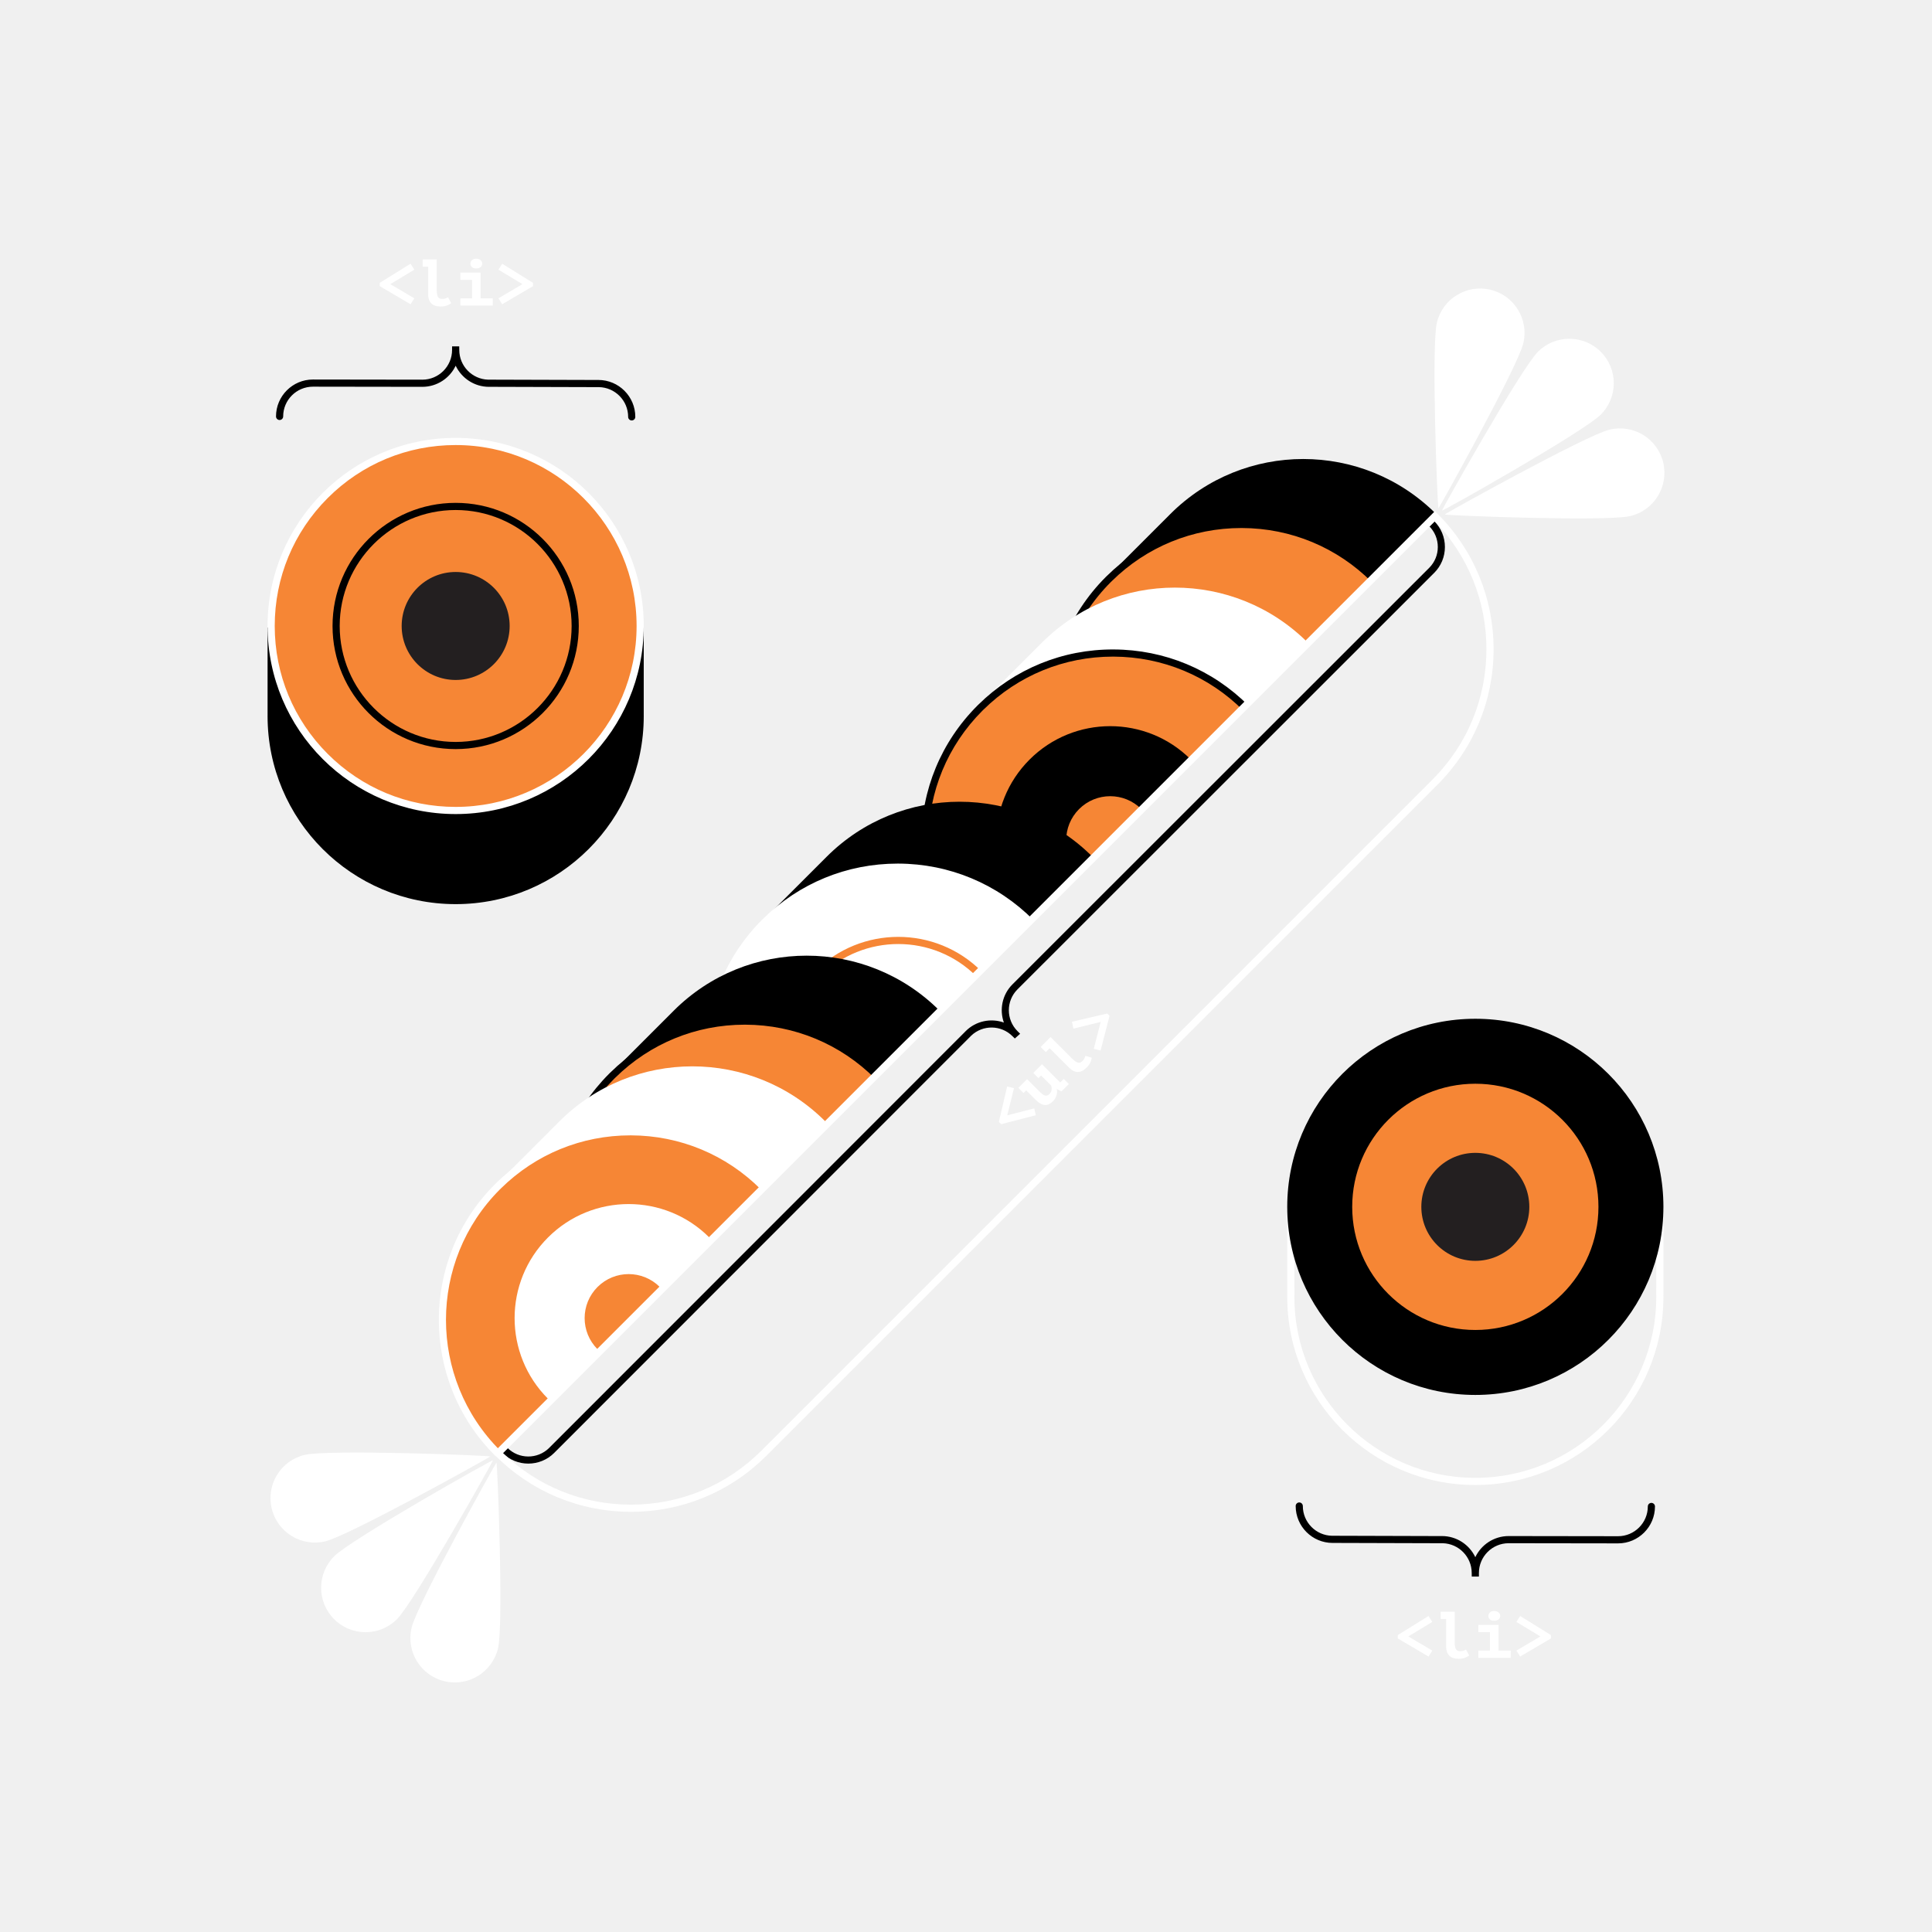
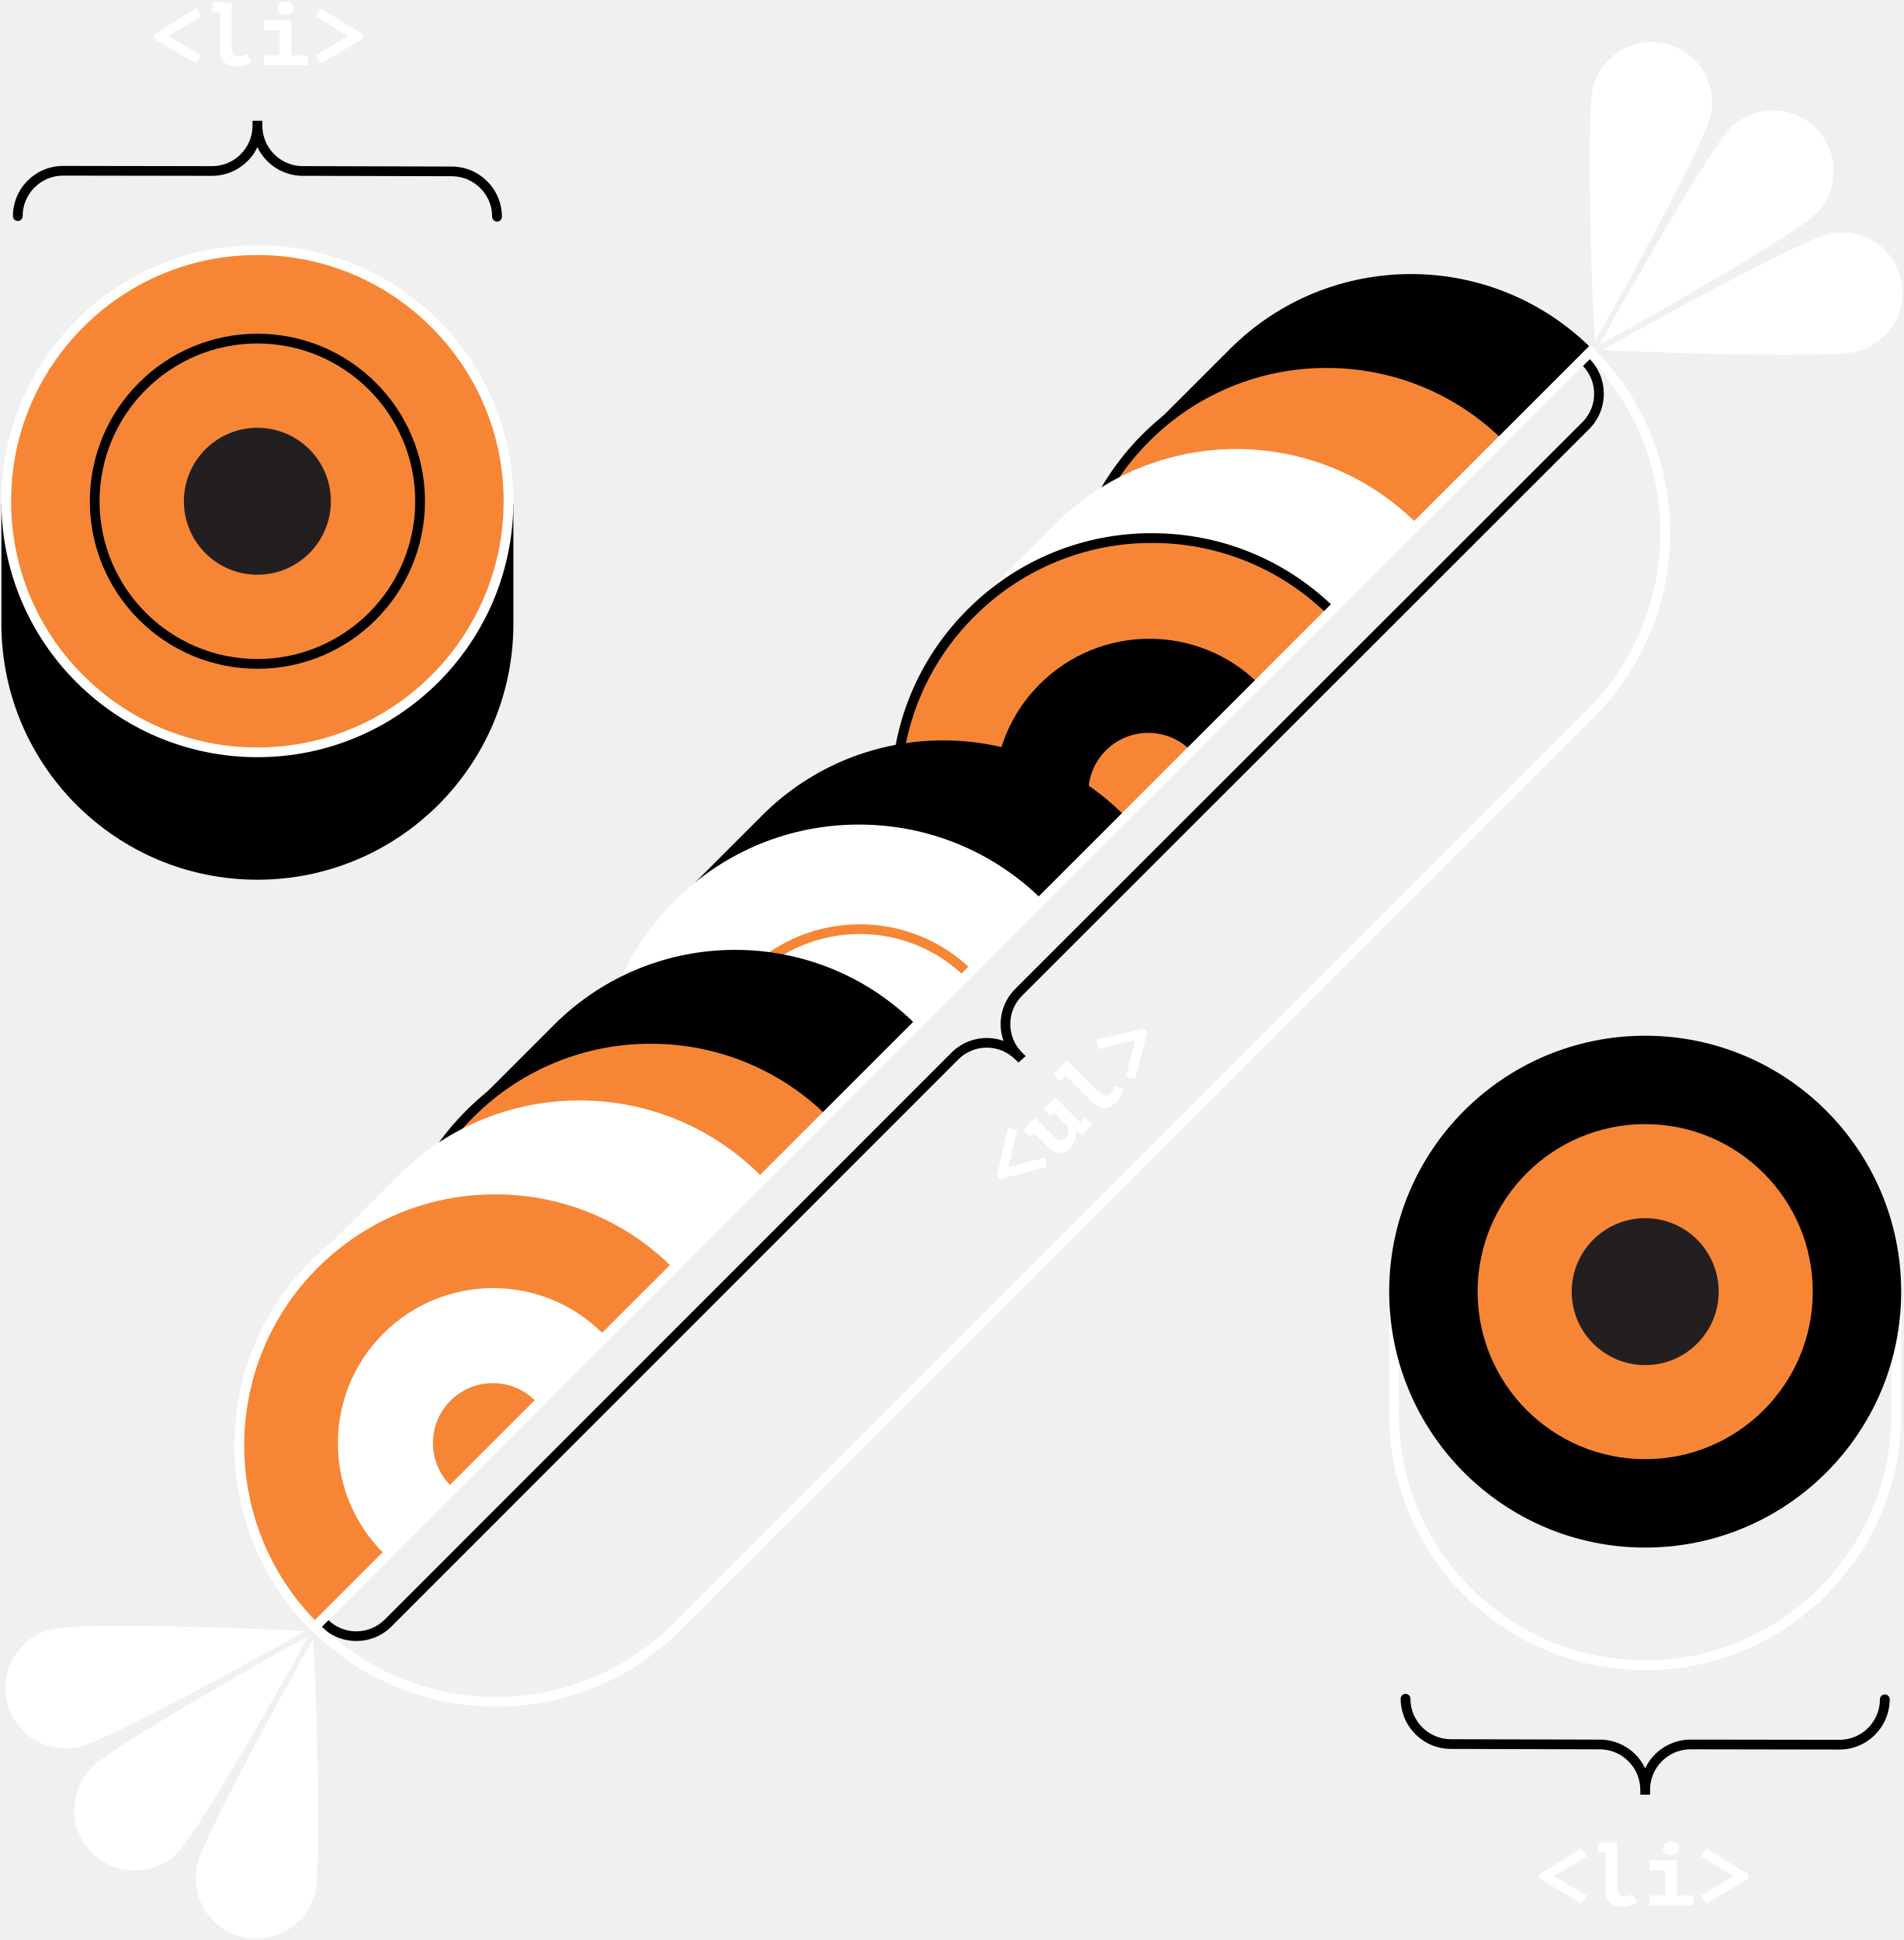
- <svg xmlns="http://www.w3.org/2000/svg" width="1080" height="1080">
-   <path d="M295.335 818.161c-5.241 0-10.48-1.994-14.47-5.984l2.805-2.805c6.378 6.376 16.725 6.432 23.169.158l.168-.174 232.118-232.233.691-.708c5.764-5.764 14.142-7.363 21.354-4.801-2.563-7.214-.964-15.59 4.8-21.353L799.131 317.22a16.386 16.386 0 004.614-11.442c0-4.407-1.716-8.549-4.831-11.664l2.805-2.806a20.328 20.328 0 015.993 14.47c0 5.466-2.13 10.605-5.995 14.47l-.243.235-232.7 232.584c-6.431 6.431-6.431 16.896 0 23.329l1.482 1.482-2.96 2.649-1.346-1.311c-6.324-6.322-16.55-6.429-23.005-.313l-.322.33L310.04 811.934l-.235.243c-3.99 3.989-9.231 5.984-14.47 5.984zM767.266 322.984l35.601-35.601c-41.061-41.062-107.633-41.062-148.693-.001-.197.198-.389.401-.584.6l-.004-.003-34.406 34.406.004.003c41.106-40.457 107.223-40.263 148.082.596z" />
-   <path fill="#F68635" d="M768.242 323.96c-40.86-40.859-106.977-41.054-148.084-.595-.202.199-.408.394-.609.594-41.06 41.061-41.061 107.633.001 148.693" />
-   <path d="M618.136 474.066c-41.775-41.774-41.775-109.746-.001-151.521l.619-.604c20.173-19.854 46.844-30.773 75.141-30.773l.405.001c28.465.104 55.227 11.248 75.356 31.377l-2.828 2.828c-19.378-19.377-45.141-30.105-72.543-30.206h-.39c-27.243 0-52.915 10.51-72.334 29.623l-.602.586c-40.212 40.212-40.211 105.647.004 145.862l-2.827 2.827z" />
-   <path fill="#FFF" d="M695.503 394.869l35.6-35.601c-41.061-41.061-107.633-41.06-148.694.002-.198.197-.388.4-.585.601l-.004-.004-34.405 34.405.004.004c41.107-40.46 107.225-40.265 148.084.593z" />
-   <path fill="#F68635" d="M696.479 395.846c-40.859-40.859-106.976-41.054-148.085-.594-.202.2-.407.392-.609.595-41.061 41.06-41.061 107.632 0 148.692" />
-   <path d="M546.37 545.953c-20.236-20.236-31.382-47.142-31.382-75.761s11.146-55.524 31.382-75.76c.118-.119.241-.238.364-.357l.252-.245c20.273-19.953 47.096-30.913 75.551-30.777 28.465.104 55.227 11.248 75.355 31.377l-2.828 2.828c-19.378-19.377-45.141-30.105-72.542-30.206l-.39-.001c-27.243 0-52.916 10.511-72.336 29.624l-.595.58c-19.484 19.484-30.214 45.385-30.214 72.935 0 27.55 10.729 53.452 30.21 72.933l-2.827 2.83z" />
-   <path d="M603.715 487.563c-.167-.157-.337-.312-.5-.476-9.61-9.61-9.61-25.19-.001-34.8 9.609-9.61 25.19-9.61 34.801 0 .164.163.317.334.476.5l27.688-27.689c-.162-.163-.319-.33-.482-.493-24.898-24.898-65.266-24.898-90.165 0-24.897 24.898-24.898 65.267.001 90.165.162.163.329.32.494.481l27.688-27.688z" />
-   <path d="M575.15 514.57l35.6-35.6c-41.061-41.061-107.632-41.062-148.692 0-.198.198-.39.401-.585.6l-.003-.003-34.406 34.405.003.004c41.107-40.458 107.224-40.265 148.083.594z" />
-   <path fill="#FFF" d="M576.126 515.547c-40.859-40.859-106.977-41.053-148.084-.595-.202.2-.408.394-.609.595-41.06 41.059-41.061 107.631 0 148.693" />
-   <path fill="#FFF" d="M426.019 665.654c-41.774-41.776-41.774-109.748 0-151.521l.616-.602c20.176-19.857 46.848-30.776 75.145-30.776h.405c28.465.105 55.227 11.248 75.355 31.377l-2.828 2.828c-19.378-19.377-45.141-30.104-72.542-30.206h-.391c-27.242 0-52.915 10.51-72.334 29.623l-.599.583c-40.215 40.214-40.215 105.648 0 145.865l-2.827 2.829z" />
-   <path fill="#F68635" d="M483.866 608.776l-.139-.13a14.73 14.73 0 01-.405-.387c-5.026-5.026-7.794-11.708-7.794-18.815 0-7.106 2.769-13.788 7.794-18.813 10.373-10.374 27.255-10.378 37.63-.002.131.131.256.265.381.399l.136.146-2.912 2.742-.155-.167c-.092-.098-.182-.196-.277-.292-8.817-8.814-23.16-8.812-31.974.002a22.455 22.455 0 00-6.622 15.985 22.462 22.462 0 006.622 15.987c.099.099.2.191.301.286l.157.146-2.743 2.913z" />
-   <path fill="#F68635" d="M456.161 636.447l-.513-.497c-25.647-25.647-25.647-67.364-.009-93.003 25.639-25.638 67.355-25.638 92.994 0l.491.503-2.846 2.811-.478-.489c-24.076-24.075-63.256-24.073-87.334.004-11.664 11.664-18.088 27.173-18.088 43.669s6.424 32.005 18.088 43.669l.471.455-2.776 2.878z" />
-   <g>
-     <path d="M489.672 600.619l35.601-35.602c-41.062-41.061-107.634-41.06-148.694 0-.199.199-.389.402-.586.602l-.003-.004-34.405 34.404.003.004c41.107-40.457 107.224-40.263 148.084.596z" />
-     <path fill="#F68635" d="M490.647 601.594c-40.859-40.859-106.977-41.053-148.084-.594-.203.199-.409.393-.611.596-41.059 41.059-41.06 107.631.002 148.691" />
-     <path d="M340.54 751.701c-20.237-20.236-31.382-47.142-31.382-75.761 0-28.618 11.144-55.523 31.38-75.759.129-.13.264-.26.398-.39l.227-.22c20.169-19.851 46.841-30.771 75.139-30.771l.404.001c28.465.104 55.227 11.248 75.355 31.377l-2.828 2.828c-19.378-19.378-45.141-30.104-72.542-30.205l-.39-.001c-27.243 0-52.916 10.511-72.335 29.624l-.597.581c-19.484 19.483-30.212 45.384-30.212 72.934 0 27.551 10.729 53.452 30.21 72.933l-2.827 2.829z" />
-   </g>
-   <g>
-     <path fill="#FFF" d="M425.771 662.486c.163.164.32.33.481.494l35.601-35.6c-.162-.164-.318-.332-.481-.494-41.062-41.061-107.633-41.061-148.694 0-.198.197-.39.4-.585.6l-.003-.004-36.357 36.357.491-.484c41.106-40.459 108.687-41.728 149.547-.869z" />
-     <path fill="#F68635" d="M427.228 663.957c-.162-.164-.318-.332-.481-.494-40.859-40.859-106.977-41.055-148.084-.594-.202.197-.408.393-.609.594-41.06 41.061-41.062 107.633 0 148.693.163.162.329.32.495.482" />
-     <path fill="#FFF" d="M277.15 814.069l-.508-.494c-41.778-41.778-41.778-109.751-.004-151.526.139-.139.279-.275.42-.411l.207-.2c20.165-19.848 46.836-30.768 75.134-30.768l.405.001c28.464.104 55.227 11.248 75.355 31.378l.49.503-2.846 2.811-.469-.48c-19.382-19.383-45.145-30.11-72.546-30.211l-.391-.001c-27.243 0-52.915 10.511-72.334 29.625l-.599.582c-40.215 40.216-40.215 105.651 0 145.865l.479.466-2.793 2.86z" />
-     <g>
-       <path fill="#FFF" d="M334.524 754.709c-.167-.158-.338-.311-.501-.475-9.61-9.609-9.61-25.191-.001-34.801 9.611-9.611 25.191-9.609 34.802 0 .163.164.317.334.475.5l27.688-27.689c-.161-.164-.318-.33-.481-.494-24.898-24.898-65.267-24.896-90.165.002-24.898 24.896-24.898 65.266 0 90.164.163.162.329.32.494.482l27.689-27.689z" />
-     </g>
-   </g>
-   <g>
-     <path fill="#FFF" d="M352.725 845.113c-28.618 0-55.524-11.145-75.761-31.381l-1.414-1.414 526.578-526.577 1.414 1.415c20.236 20.236 31.381 47.142 31.381 75.76-.001 28.619-11.146 55.524-31.383 75.761L428.485 813.732c-20.236 20.237-47.141 31.381-75.76 31.381zm-71.505-32.808c19.31 18.595 44.622 28.809 71.505 28.809 27.55 0 53.451-10.729 72.933-30.209L800.712 435.85c19.481-19.481 30.21-45.383 30.211-72.934 0-26.882-10.214-52.195-28.809-71.504L281.22 812.305z" />
-   </g>
-   <g>
-     <path fill="#FFF" d="M275.585 816.334c-.412-.41-79.102 43.973-88.803 53.674-9.7 9.699-9.7 25.428 0 35.129 9.701 9.701 25.43 9.701 35.13 0 9.701-9.701 53.871-88.604 53.673-88.803zM274.063 814.186c-.135-.564-90.412-4.059-103.76-.889s-21.599 16.561-18.428 29.908c3.168 13.348 16.56 21.598 29.907 18.428 13.35-3.17 92.345-47.174 92.281-47.447zM277.517 817.641c.566.135 4.059 90.41.89 103.758-3.17 13.348-16.562 21.6-29.907 18.43-13.35-3.17-21.6-16.561-18.43-29.908 3.17-13.349 47.173-92.345 47.447-92.28z" />
-   </g>
-   <g>
-     <path fill="#FFF" d="M806.04 285.448c.411.411 79.102-43.973 88.802-53.673 9.7-9.701 9.7-25.429-.001-35.13-9.7-9.7-25.428-9.7-35.129 0-9.7 9.701-53.871 88.605-53.672 88.803zM807.562 287.596c.135.565 90.411 4.059 103.759.89 13.349-3.17 21.599-16.562 18.429-29.908-3.169-13.348-16.56-21.598-29.907-18.428s-92.345 47.172-92.281 47.446zM804.108 284.143c-.566-.136-4.059-90.412-.891-103.759 3.171-13.349 16.562-21.6 29.908-18.43 13.349 3.17 21.599 16.561 18.429 29.908s-47.172 92.344-47.446 92.281z" />
-   </g>
-   <g>
-     <path fill="#FFF" d="M559.681 628.426l-1.303-1.303 4.612-19.728 3.831.86-3.753 15.219 15.089-3.883.86 3.831-19.336 5.004zM577.636 599.785l4.848-4.848 9.07 9.07 1.094 1.094 1.98-1.98 2.867 2.867-4.118 4.117-2.528-1.328-.104.104c.26 1.061.209 2.207-.156 3.44-.365 1.232-1.034 2.337-2.006 3.31-.662.66-1.353 1.177-2.072 1.551a4.608 4.608 0 01-2.254.533c-.783-.017-1.617-.26-2.504-.729-.885-.47-1.84-1.217-2.865-2.242l-5.238-5.238-1.486 1.486-2.867-2.867 4.875-4.873 7.4 7.4c1.061 1.061 1.994 1.656 2.803 1.785.807.131 1.576-.168 2.306-.898a4.007 4.007 0 001.159-2.306c.131-.895.022-1.725-.325-2.489l-5.552-5.551-1.459 1.459-2.868-2.867zM581.728 585.271l5.551-5.552 12.04 12.04c1.338 1.338 2.433 2.103 3.284 2.293.851.191 1.641-.078 2.371-.807.539-.539.925-1.038 1.16-1.5a7.25 7.25 0 00.56-1.523l3.622 1.068c-.104.486-.221.959-.352 1.42s-.304.912-.521 1.355c-.217.442-.49.89-.82 1.342-.33.451-.738.922-1.225 1.407-1.633 1.634-3.275 2.441-4.926 2.423-1.65-.017-3.24-.789-4.77-2.318l-10.945-10.945-2.163 2.163-2.866-2.866zM615.241 587.199l-3.83-.861 3.883-15.088-15.219 3.752-.861-3.83 19.729-4.613 1.303 1.303-5.005 19.337z" />
-   </g>
-   <g>
-     <path fill="#FFF" d="M781.347 915.881v-1.844l17.211-10.688 2.101 3.316-13.415 8.109 13.415 7.924-2.101 3.316-17.211-10.133zM805.339 900.953h7.851v17.027c0 1.893.233 3.207.7 3.943.467.738 1.216 1.105 2.248 1.105.762 0 1.388-.078 1.88-.238.491-.16.982-.387 1.474-.682l1.807 3.316c-.418.271-.836.521-1.253.756-.419.232-.86.43-1.327.59-.467.158-.977.281-1.529.367s-1.174.129-1.861.129c-2.31 0-4.042-.588-5.196-1.768-1.155-1.18-1.732-2.852-1.732-5.014v-15.479h-3.06v-4.052zM826.42 922.699h6.486v-10.32h-6.486v-4.055h11.277v14.375h6.818v4.053H826.42v-4.053zm5.601-19.387c0-.762.282-1.412.848-1.953s1.352-.811 2.358-.811c1.032 0 1.855.27 2.47.811s.922 1.191.922 1.953c0 .787-.308 1.432-.922 1.936s-1.438.754-2.47.754c-1.007 0-1.793-.25-2.358-.754s-.848-1.148-.848-1.936zM849.786 926.016l-2.101-3.316 13.415-7.924-13.415-8.109 2.101-3.316 17.211 10.688v1.844l-17.211 10.133z" />
-     <g>
-       <path fill="#FFF" d="M925.852 679.49v40.656h-.019l.014 4.014c.001.148.003.297.006.444.003.123.005.245.005.382 0 55.77-45.372 101.141-101.143 101.141-55.77 0-101.142-45.371-101.142-101.127.001-.169.004-.337.007-.504l.004-.294.051-4.056h-.056l-.001-40.656h202.274m4-4H719.578l.001 48.656h.006c-.004.279-.011.559-.012.84 0 58.068 47.073 105.141 105.142 105.141 58.069 0 105.143-47.072 105.143-105.141.001-.281-.01-.561-.011-.84h.005V675.49z" />
-       <path d="M824.716 777.779c-27.551 0-53.452-10.729-72.933-30.209-19.481-19.48-30.209-45.382-30.209-72.932s10.728-53.451 30.209-72.933 45.383-30.21 72.933-30.21c56.872 0 103.142 46.27 103.143 103.143-.002 56.873-46.271 103.141-103.143 103.141z" />
-       <path d="M824.716 573.496c55.77 0 101.142 45.372 101.143 101.143-.001 55.77-45.373 101.141-101.143 101.141-27.017 0-52.415-10.521-71.519-29.623s-29.623-44.502-29.623-71.518 10.52-52.415 29.623-71.519 44.502-29.624 71.519-29.624m0-4c-58.068 0-105.143 47.074-105.142 105.143-.001 58.068 47.073 105.141 105.142 105.141 58.069 0 105.142-47.072 105.143-105.141-.002-58.069-47.075-105.143-105.143-105.143z" />
-       <circle fill="#F68635" cx="824.716" cy="674.638" r="68.825" />
-       <g>
-         <circle fill="#231F20" cx="824.716" cy="674.638" r="30.183" />
-       </g>
-       <g>
-         <path d="M826.72 881.301h-4l-.025-2c0-8.999-7.186-16.354-16.122-16.627l-.528.006-60.825-.177-.294.005c-11.376 0-20.632-9.256-20.633-20.633a2 2 0 014 0c.001 9.087 7.325 16.495 16.379 16.631l.277-.004 60.29.176.822-.012c8.22.002 15.331 4.832 18.646 11.803 3.314-6.971 10.427-11.801 18.646-11.801l61.156.088c9.168 0 16.63-7.462 16.63-16.633a2 2 0 014 0c0 11.377-9.256 20.633-20.633 20.633l-61.156-.088c-9.168 0-16.63 7.462-16.63 16.633v2z" />
-       </g>
-     </g>
-   </g>
-   <g>
-     <path fill="#FFF" d="M212.294 159.949v-1.843l17.211-10.688 2.101 3.317-13.415 8.108 13.415 7.924-2.101 3.316-17.211-10.134zM236.286 145.022h7.851v17.027c0 1.893.233 3.206.7 3.943s1.216 1.105 2.248 1.105c.762 0 1.388-.079 1.88-.239a7.166 7.166 0 001.474-.682l1.807 3.316a22.91 22.91 0 01-1.253.756c-.419.233-.86.431-1.327.59s-.977.282-1.529.368-1.174.129-1.861.129c-2.31 0-4.042-.589-5.196-1.769-1.155-1.18-1.732-2.851-1.732-5.013v-15.479h-3.06v-4.052zM257.367 166.767h6.486v-10.32h-6.486v-4.054h11.277v14.374h6.818v4.054h-18.096v-4.054zm5.602-19.387c0-.761.282-1.412.848-1.953.565-.54 1.352-.811 2.358-.811 1.032 0 1.855.271 2.47.811.614.541.922 1.192.922 1.953 0 .787-.308 1.432-.922 1.936s-1.438.755-2.47.755c-1.007 0-1.793-.251-2.358-.755s-.848-1.149-.848-1.936zM280.733 170.083l-2.101-3.316 13.415-7.924-13.415-8.108 2.101-3.317 17.211 10.688v1.843l-17.211 10.134z" />
-     <g>
-       <path d="M254.715 503.414c-56.872 0-103.142-46.269-103.142-103.141l.04-2.84h-.034l-.001-44.656h206.273v44.656h-.007l.002 2.007.011.826c0 56.88-46.269 103.148-103.142 103.148z" />
-       <path d="M355.852 354.777v40.656h-.019l.014 4.014.006.445c.003.122.005.245.005.381 0 55.769-45.372 101.141-101.143 101.141-55.77 0-101.142-45.372-101.142-101.127.001-.168.004-.336.007-.504l.004-.293.051-4.056h-.056l-.001-40.656h202.274m4-4.001H149.578l.001 48.656h.006c-.004.279-.011.559-.012.84 0 58.068 47.073 105.141 105.142 105.141 58.069 0 105.143-47.072 105.143-105.141.001-.281-.01-.561-.011-.84h.005v-48.656z" />
-       <path fill="#F68635" d="M254.716 453.066c-27.551 0-53.452-10.729-72.933-30.209-19.481-19.48-30.209-45.381-30.209-72.932s10.728-53.452 30.209-72.933c19.481-19.481 45.383-30.21 72.933-30.21 56.872 0 103.142 46.27 103.143 103.143-.002 56.873-46.271 103.141-103.143 103.141z" />
-       <path fill="#FFF" d="M254.716 248.783c55.77 0 101.142 45.373 101.143 101.143-.001 55.769-45.373 101.141-101.143 101.141-27.017 0-52.415-10.521-71.519-29.623-19.104-19.103-29.623-44.502-29.623-71.518s10.52-52.415 29.623-71.519 44.502-29.624 71.519-29.624m0-4c-58.068 0-105.143 47.074-105.142 105.143-.001 58.068 47.073 105.141 105.142 105.141 58.069 0 105.142-47.072 105.143-105.141-.002-58.069-47.075-105.143-105.143-105.143z" />
-       <g>
-         <path fill="#F68635" d="M254.716 416.75c-36.847 0-66.824-29.978-66.825-66.826 0-36.847 29.978-66.824 66.825-66.824s66.826 29.977 66.826 66.824c0 36.848-29.979 66.826-66.826 66.826z" />
-         <path d="M254.716 285.1c35.745 0 64.826 29.08 64.826 64.824 0 35.745-29.081 64.826-64.826 64.826-35.744 0-64.824-29.081-64.825-64.826 0-35.744 29.08-64.824 64.825-64.824m0-4c-38.012 0-68.825 30.814-68.825 68.824.001 38.014 30.813 68.826 68.825 68.826 38.011 0 68.826-30.812 68.826-68.826 0-38.01-30.814-68.824-68.826-68.824z" />
-       </g>
-       <g>
-         <circle fill="#231F20" cx="254.716" cy="349.925" r="30.183" />
-       </g>
-       <g>
-         <path d="M353.14 235.035a2 2 0 01-2-2c-.001-9.087-7.325-16.495-16.379-16.631l-.277.004-60.29-.175-.822.011c-8.22-.001-15.331-4.832-18.646-11.803-3.314 6.971-10.427 11.801-18.646 11.801l-61.156-.088c-9.168 0-16.63 7.461-16.63 16.633a2 2 0 01-4 0c0-11.377 9.256-20.633 20.633-20.633l61.156.088c9.168 0 16.63-7.461 16.63-16.633v-2h4l.025 2c0 9 7.186 16.354 16.122 16.627l.528-.006 60.825.177.294-.005c11.376 0 20.632 9.256 20.633 20.633a2 2 0 01-2 2z" />
-       </g>
-     </g>
-   </g>
+ <svg xmlns="http://www.w3.org/2000/svg" viewBox="0 0 782 797">
+   <path d="M146.34 674.16c-5.25 0-10.49-2-14.47-5.98l2.8-2.8a16.52 16.52 0 0 0 23.17.15l.17-.17 232.12-232.24.69-.7a20.5 20.5 0 0 1 21.35-4.8 20.5 20.5 0 0 1 4.8-21.36l233.16-233.04a16.39 16.39 0 0 0 4.62-11.44c0-4.4-1.72-8.55-4.84-11.67l2.8-2.8a20.28 20.28 0 0 1 6 14.47c0 5.46-2.13 10.6-6 14.47l-.24.23-232.7 232.59a16.52 16.52 0 0 0 0 23.33l1.49 1.48-2.96 2.65-1.35-1.31a16.52 16.52 0 0 0-23-.32l-.33.33-232.58 232.7-.23.25a20.4 20.4 0 0 1-14.47 5.98Zm471.93-495.18 35.6-35.6c-41.06-41.06-107.64-41.06-148.7 0l-.58.6-34.41 34.4c41.11-40.45 107.23-40.25 148.09.6Z" />
+   <path fill="#f68635" d="M619.24 179.96c-40.86-40.86-106.98-41.05-148.08-.6l-.61.6c-41.06 41.06-41.06 107.63 0 148.7" />
+   <path d="M469.14 330.07c-41.78-41.78-41.78-109.75 0-151.53l.61-.6a106.47 106.47 0 0 1 75.14-30.77h.41c28.47.1 55.23 11.25 75.36 31.38l-2.83 2.82a102.5 102.5 0 0 0-72.55-30.2h-.38a102.48 102.48 0 0 0-72.34 29.62l-.6.59c-40.21 40.2-40.21 105.64 0 145.86Z" />
+   <path fill="#fff" d="m546.5 250.87 35.6-35.6c-41.06-41.06-107.63-41.06-148.7 0l-.58.6-34.4 34.4c41.1-40.45 107.22-40.26 148.08.6Z" />
+   <path fill="#f68635" d="M547.48 251.85c-40.86-40.86-106.98-41.06-148.09-.6l-.6.6c-41.07 41.06-41.07 107.63 0 148.69" />
+   <path d="M397.37 401.95a106.44 106.44 0 0 1-31.38-75.76c0-28.62 11.14-55.52 31.38-75.76l.36-.36.26-.24a106.34 106.34 0 0 1 75.55-30.78c28.46.1 55.22 11.25 75.35 31.38l-2.83 2.83a102.5 102.5 0 0 0-72.54-30.2h-.39a102.5 102.5 0 0 0-72.33 29.62l-.6.57A102.47 102.47 0 0 0 370 326.2a102.5 102.5 0 0 0 30.2 72.93Z" />
+   <path d="m454.71 343.56-.5-.47a24.6 24.6 0 1 1 34.8-34.8c.17.16.32.33.48.5l27.69-27.7-.48-.48a63.76 63.76 0 0 0-90.17 90.16l.5.48Z" />
+   <path d="m426.15 370.57 35.6-35.6c-41.06-41.06-107.63-41.06-148.7 0l-.58.6-34.4 34.4c41.1-40.45 107.22-40.26 148.08.6Z" />
+   <path fill="#fff" d="M427.13 371.55c-40.86-40.86-106.98-41.06-148.09-.6l-.6.6c-41.07 41.06-41.07 107.63 0 148.69" />
+   <path fill="#fff" d="M277.02 521.65c-41.77-41.77-41.77-109.74 0-151.52l.62-.6a106.48 106.48 0 0 1 75.14-30.77h.4c28.47.1 55.23 11.24 75.36 31.37l-2.83 2.83a102.5 102.5 0 0 0-72.54-30.2h-.4a102.49 102.49 0 0 0-72.32 29.62l-.6.58c-40.22 40.21-40.22 105.65 0 145.87Z" />
+   <path fill="#f68635" d="m334.87 464.78-.14-.13c-.14-.13-.28-.26-.4-.4a26.43 26.43 0 0 1-7.8-18.8 26.64 26.64 0 0 1 45.8-18.42l.14.14-2.91 2.75-.16-.17-.27-.3a22.64 22.64 0 0 0-31.98 0 22.45 22.45 0 0 0-6.62 16c-.02 6 2.37 11.75 6.62 15.98l.3.29.16.14Z" />
+   <path fill="#f68635" d="m307.16 492.45-.51-.5a65.83 65.83 0 0 1-.01-93 65.83 65.83 0 0 1 93 0l.48.5-2.84 2.81-.48-.49a61.83 61.83 0 0 0-87.33 0 61.35 61.35 0 0 0-18.1 43.68c0 16.5 6.43 32 18.1 43.66l.47.46Z" />
+   <path d="m340.67 456.62 35.6-35.6c-41.06-41.06-107.63-41.06-148.7 0l-.58.6-34.4 34.4c41.1-40.45 107.22-40.26 148.08.6Z" />
+   <path fill="#f68635" d="M341.65 457.6c-40.86-40.87-106.98-41.06-148.09-.6l-.6.6c-41.07 41.05-41.07 107.63 0 148.69" />
+   <path d="M191.54 607.7a106.44 106.44 0 0 1-31.38-75.76c0-28.62 11.14-55.52 31.38-75.76l.4-.39.22-.22a106.47 106.47 0 0 1 75.14-30.77h.4c28.47.1 55.23 11.25 75.36 31.38l-2.83 2.83a102.49 102.49 0 0 0-72.54-30.2l-.39-.01a102.49 102.49 0 0 0-72.33 29.62l-.6.58a102.46 102.46 0 0 0-30.21 72.94 102.5 102.5 0 0 0 30.2 72.93Z" />
+   <path fill="#fff" d="m276.77 518.49.48.49 35.6-35.6-.48-.5c-41.06-41.06-107.63-41.06-148.7 0l-.58.6-36.36 36.36.5-.49c41.1-40.45 108.68-41.72 149.54-.86Z" />
+   <path fill="#f68635" d="m278.23 519.96-.48-.5c-40.86-40.86-106.98-41.05-148.09-.6l-.6.6c-41.07 41.06-41.07 107.64 0 148.7l.49.48" />
+   <path fill="#fff" d="m128.15 670.07-.5-.5c-41.79-41.77-41.79-109.75-.01-151.52l.42-.41.2-.2a106.46 106.46 0 0 1 75.14-30.77h.4c28.47.1 55.23 11.25 75.36 31.38l.49.5-2.85 2.81-.47-.48a102.5 102.5 0 0 0-72.54-30.2h-.4a102.48 102.48 0 0 0-72.33 29.62l-.6.58c-40.21 40.21-40.21 105.65 0 145.86l.48.47Z" />
+   <path fill="#fff" d="m185.52 610.7-.5-.47a24.6 24.6 0 0 1 34.8-34.8l.48.5 27.69-27.69-.48-.49a63.76 63.76 0 0 0-90.17 90.17l.5.48Z" />
+   <path fill="#fff" d="M203.72 701.11a106.44 106.44 0 0 1-75.76-31.38l-1.41-1.41 526.58-526.58 1.41 1.42a106.44 106.44 0 0 1 31.38 75.76c0 28.62-11.14 55.52-31.38 75.76L279.49 669.73a106.43 106.43 0 0 1-75.77 31.38Zm-71.5-32.8a102.43 102.43 0 0 0 71.5 28.8 102.5 102.5 0 0 0 72.94-30.2L651.7 291.84a102.47 102.47 0 0 0 30.21-72.93 102.4 102.4 0 0 0-28.8-71.5Zm-5.64 4.02c-.4-.4-79.1 43.98-88.8 53.68a24.84 24.84 0 0 0 35.13 35.13c9.7-9.7 53.87-88.6 53.67-88.8Zm-1.52-2.14c-.13-.57-90.4-4.06-103.76-.9a24.84 24.84 0 1 0 11.48 48.34c13.35-3.17 92.35-47.17 92.28-47.44Zm3.46 3.45c.56.14 4.06 90.41.89 103.76a24.84 24.84 0 0 1-48.34-11.48c3.17-13.35 47.17-92.34 47.45-92.28Zm528.52-532.19c.41.4 79.1-43.97 88.8-53.67a24.84 24.84 0 0 0-35.13-35.13c-9.7 9.7-53.87 88.6-53.67 88.8Zm1.52 2.15c.14.56 90.41 4.06 103.76.89a24.84 24.84 0 0 0-11.48-48.34c-13.34 3.17-92.34 47.17-92.28 47.45Zm-3.45-3.46c-.57-.13-4.06-90.4-.9-103.76a24.84 24.84 0 0 1 48.34 11.48c-3.17 13.35-47.17 92.35-47.44 92.28Z" />
+   <path fill="#fff" d="m410.68 484.43-1.3-1.3 4.61-19.74 3.83.87-3.75 15.21 15.09-3.88.86 3.83Zm17.96-28.64 4.84-4.85 9.07 9.07 1.1 1.1 1.98-1.99 2.87 2.87-4.12 4.12-2.53-1.33-.1.1c.25 1.06.2 2.2-.16 3.44a8.52 8.52 0 0 1-4.08 4.86 4.6 4.6 0 0 1-2.25.53 5.65 5.65 0 0 1-2.5-.72 12.53 12.53 0 0 1-2.87-2.25l-5.24-5.23-1.49 1.48-2.86-2.87 4.87-4.87 7.4 7.4c1.06 1.06 2 1.66 2.8 1.79.81.13 1.58-.17 2.31-.9a4.37 4.37 0 0 0 .83-4.8l-5.55-5.55-1.46 1.46Zm4.09-14.52 5.55-5.55 12.04 12.04c1.34 1.34 2.43 2.1 3.28 2.3.85.18 1.64-.09 2.37-.81.54-.54.93-1.04 1.16-1.5.25-.49.44-1 .56-1.53l3.63 1.07c-.1.49-.22.96-.36 1.42a8.12 8.12 0 0 1-1.34 2.7c-.33.45-.74.92-1.22 1.4-1.63 1.64-3.28 2.44-4.93 2.43-1.65-.02-3.24-.8-4.77-2.32l-10.94-10.95-2.17 2.17Zm33.51 1.93-3.83-.86 3.88-15.09-15.22 3.75-.86-3.83 19.73-4.61 1.3 1.3Zm166.11 328.68v-1.84l17.2-10.7 2.1 3.32-13.4 8.11 13.4 7.93-2.1 3.31Zm23.99-14.93h7.85v17.03c0 1.9.23 3.2.7 3.94.47.74 1.22 1.1 2.25 1.1a6.2 6.2 0 0 0 1.88-.23c.49-.16.98-.39 1.47-.68l1.8 3.31c-.4.28-.83.53-1.24.76a8.26 8.26 0 0 1-2.86.96c-.55.08-1.17.13-1.86.13-2.31 0-4.04-.6-5.2-1.77-1.15-1.18-1.73-2.85-1.73-5.02V761h-3.06v-4.05Zm21.08 21.75h6.49v-10.32h-6.49v-4.06h11.28v14.38h6.81v4.05h-18.09Zm5.6-19.39c0-.76.28-1.41.85-1.95a3.27 3.27 0 0 1 2.36-.81 3.6 3.6 0 0 1 2.47.8c.61.55.92 1.2.92 1.96 0 .79-.3 1.43-.92 1.94-.62.5-1.44.75-2.47.75-1.01 0-1.8-.25-2.36-.75a2.48 2.48 0 0 1-.85-1.94Zm17.77 22.7-2.1-3.31 13.41-7.92-13.42-8.11 2.1-3.32L718 770.04v1.84Zm76.06-246.52v40.66h-.02l.02 4.01a32.64 32.64 0 0 0 0 .83c0 55.77-45.36 101.14-101.13 101.14-55.77 0-101.15-45.37-101.15-101.13l.01-.5v-.3l.05-4.05h-.05v-40.66Zm4-4H570.58v49.5c0 58.06 47.07 105.14 105.13 105.14 58.07 0 105.15-47.08 105.15-105.14l-.01-.84Z" />
+   <path d="M675.72 633.78a102.47 102.47 0 0 1-72.94-30.21 102.46 102.46 0 0 1-30.2-72.93 102.5 102.5 0 0 1 30.2-72.94 102.46 102.46 0 0 1 72.94-30.2c56.87 0 103.14 46.26 103.14 103.14 0 56.87-46.27 103.14-103.14 103.14Z" />
+   <path d="M675.72 429.5c55.77 0 101.14 45.37 101.14 101.14s-45.37 101.14-101.14 101.14a100.49 100.49 0 0 1-71.52-29.62 100.47 100.47 0 0 1-29.63-71.52c0-27.02 10.52-52.42 29.63-71.52a100.48 100.48 0 0 1 71.52-29.62m0-4c-58.07 0-105.15 47.07-105.15 105.14s47.08 105.14 105.15 105.14c58.06 0 105.14-47.07 105.14-105.14S733.78 425.5 675.72 425.5Z" />
+   <path fill="#f68635" d="M744.54 530.64a68.82 68.82 0 1 1-137.65 0 68.82 68.82 0 0 1 137.65 0Z" />
+   <path fill="#231f20" d="M705.9 530.64a30.18 30.18 0 1 1-60.37 0 30.18 30.18 0 0 1 60.37 0Z" />
+   <path d="M677.72 737.3h-4l-.02-2c0-9-7.2-16.35-16.13-16.63l-.53.01-60.82-.18h-.3a20.66 20.66 0 0 1-20.63-20.63 2 2 0 1 1 4 0c0 9.1 7.33 16.5 16.38 16.64h.28l60.29.17.82-.01c8.22 0 15.33 4.83 18.65 11.8a20.66 20.66 0 0 1 18.64-11.8l61.16.09c9.17 0 16.63-7.47 16.63-16.64a2 2 0 1 1 4 0 20.66 20.66 0 0 1-20.63 20.64l-61.16-.1a16.65 16.65 0 0 0-16.63 16.64Z" />
+   <path fill="#fff" d="M63.3 15.95V14.1L80.5 3.4l2.1 3.33-13.4 8.1 13.4 7.93-2.1 3.31ZM87.28 1.02h7.85v17.03c0 1.9.23 3.2.7 3.94.46.74 1.21 1.1 2.24 1.1.77 0 1.4-.07 1.89-.23a7.2 7.2 0 0 0 1.47-.68l1.8 3.31c-.4.27-.82.52-1.25.76a8.09 8.09 0 0 1-2.85.96c-.56.08-1.18.13-1.86.13-2.31 0-4.05-.6-5.2-1.77-1.16-1.18-1.73-2.86-1.73-5.02V5.07h-3.06V1.02Zm21.08 21.75h6.48V12.45h-6.48V8.39h11.27v14.38h6.82v4.05h-18.1v-4.05Zm5.6-19.39c0-.76.28-1.41.85-1.95a3.28 3.28 0 0 1 2.36-.81 3.6 3.6 0 0 1 2.46.8 2.52 2.52 0 0 1 0 3.9c-.6.5-1.43.75-2.47.75-1 0-1.79-.25-2.35-.75a2.48 2.48 0 0 1-.85-1.94Zm17.76 22.7-2.1-3.31 13.42-7.93-13.42-8.1 2.1-3.32 17.21 10.69v1.84Z" />
+   <path d="M105.72 359.41c-56.88 0-103.15-46.27-103.15-103.14l.04-2.84h-.03v-44.65h206.27v47.49c0 56.88-46.26 103.14-103.13 103.14Z" />
+   <path d="M206.85 210.78v40.65h-.02l.02 4.02v.82c0 55.77-45.36 101.14-101.13 101.14-55.77 0-101.15-45.37-101.15-101.12l.01-.5v-.3l.05-4.06h-.05v-40.65h202.27m4-4H.58v49.49c0 58.07 47.07 105.14 105.14 105.14 58.06 0 105.14-47.07 105.14-105.14l-.01-.84Z" />
+   <path fill="#f68635" d="M105.72 309.07a102.47 102.47 0 0 1-72.94-30.21 102.46 102.46 0 0 1-30.2-72.94c0-27.55 10.72-53.45 30.2-72.93a102.47 102.47 0 0 1 72.94-30.2c56.87 0 103.14 46.26 103.14 103.14 0 56.87-46.27 103.14-103.14 103.14Z" />
+   <path fill="#fff" d="M105.72 104.78c55.77 0 101.14 45.38 101.14 101.15 0 55.76-45.37 101.14-101.14 101.14a100.49 100.49 0 0 1-71.52-29.63 100.48 100.48 0 0 1-29.63-71.51c0-27.02 10.52-52.42 29.63-71.52a100.48 100.48 0 0 1 71.52-29.63m0-4C47.65 100.78.57 147.86.57 205.93c0 58.06 47.08 105.14 105.15 105.14 58.06 0 105.14-47.07 105.14-105.14s-47.08-105.15-105.14-105.15Z" />
+   <path fill="#f68635" d="M105.72 272.75a66.9 66.9 0 0 1-66.83-66.83 66.9 66.9 0 0 1 66.83-66.82 66.9 66.9 0 0 1 66.82 66.82 66.9 66.9 0 0 1-66.82 66.83Z" />
+   <path d="M105.72 141.1a64.9 64.9 0 0 1 64.82 64.82 64.9 64.9 0 0 1-64.82 64.83 64.9 64.9 0 0 1-64.83-64.83 64.9 64.9 0 0 1 64.83-64.82m0-4a68.82 68.82 0 1 0 0 137.65 68.82 68.82 0 0 0 0-137.65Z" />
+   <path fill="#231f20" d="M135.9 205.93a30.18 30.18 0 1 1-60.37 0 30.18 30.18 0 0 1 60.37 0Z" />
+   <path d="M204.14 91.03a2 2 0 0 1-2-2c0-9.08-7.32-16.49-16.38-16.63h-.28l-60.29-.17-.82.01a20.66 20.66 0 0 1-18.64-11.8 20.66 20.66 0 0 1-18.65 11.8l-61.16-.09A16.65 16.65 0 0 0 9.3 88.8a2 2 0 1 1-4 0 20.66 20.66 0 0 1 20.64-20.64l61.15.1c9.17 0 16.63-7.47 16.63-16.64v-2h4l.03 2c0 9 7.18 16.35 16.12 16.63l.53-.01 60.82.18h.3a20.66 20.66 0 0 1 20.63 20.63 2 2 0 0 1-2 2Z" />
</svg>
